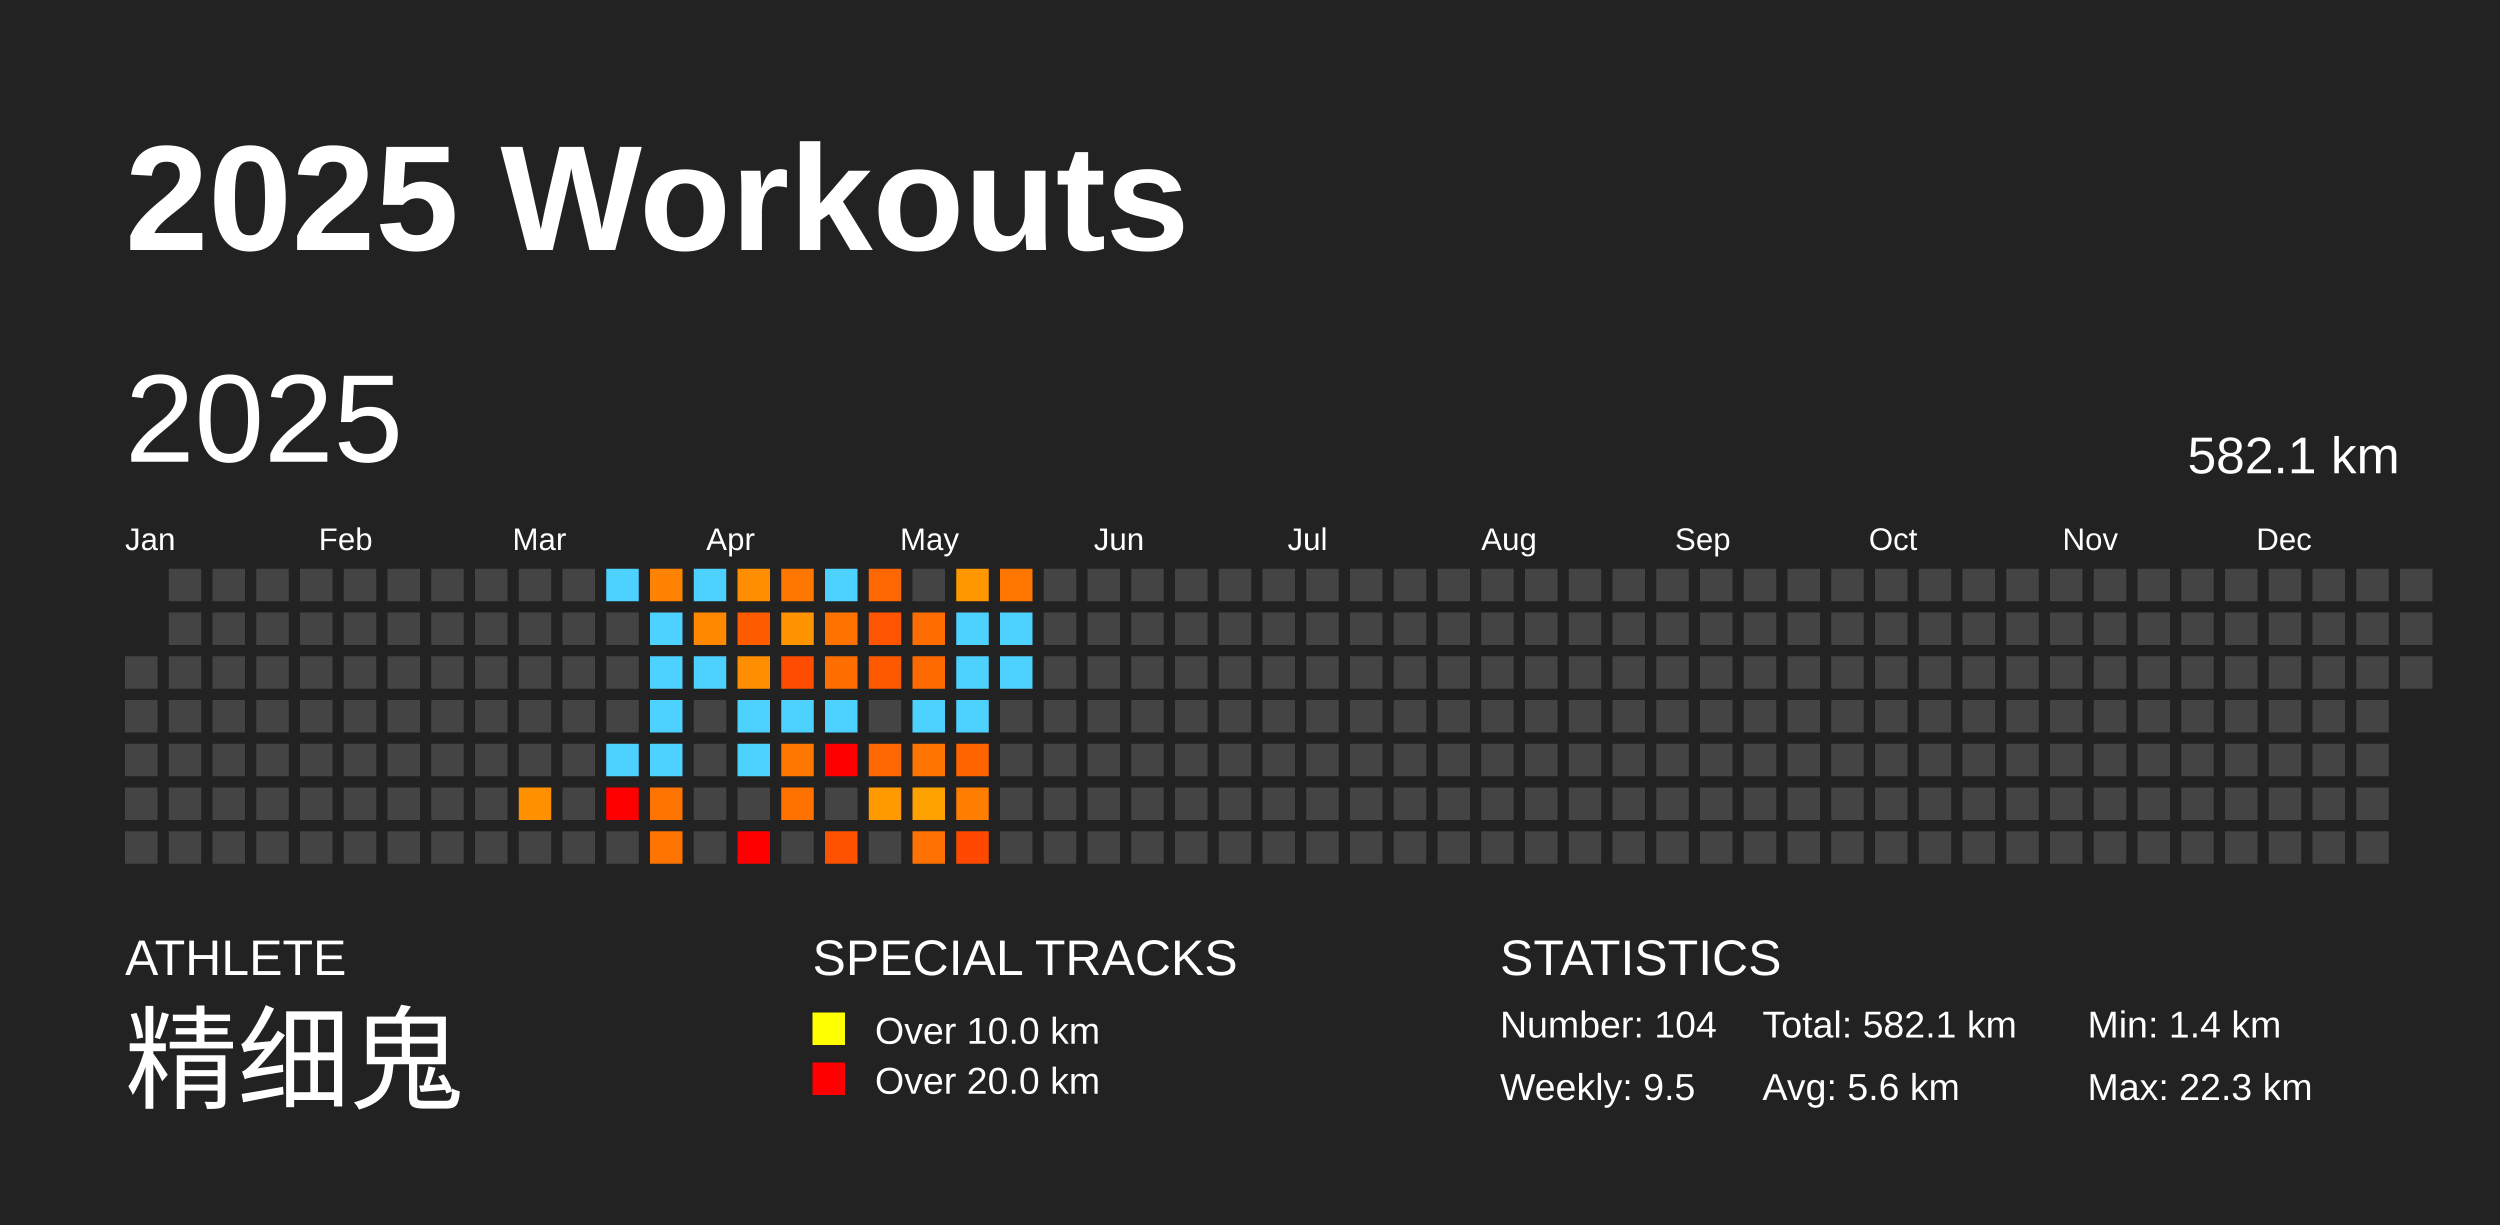
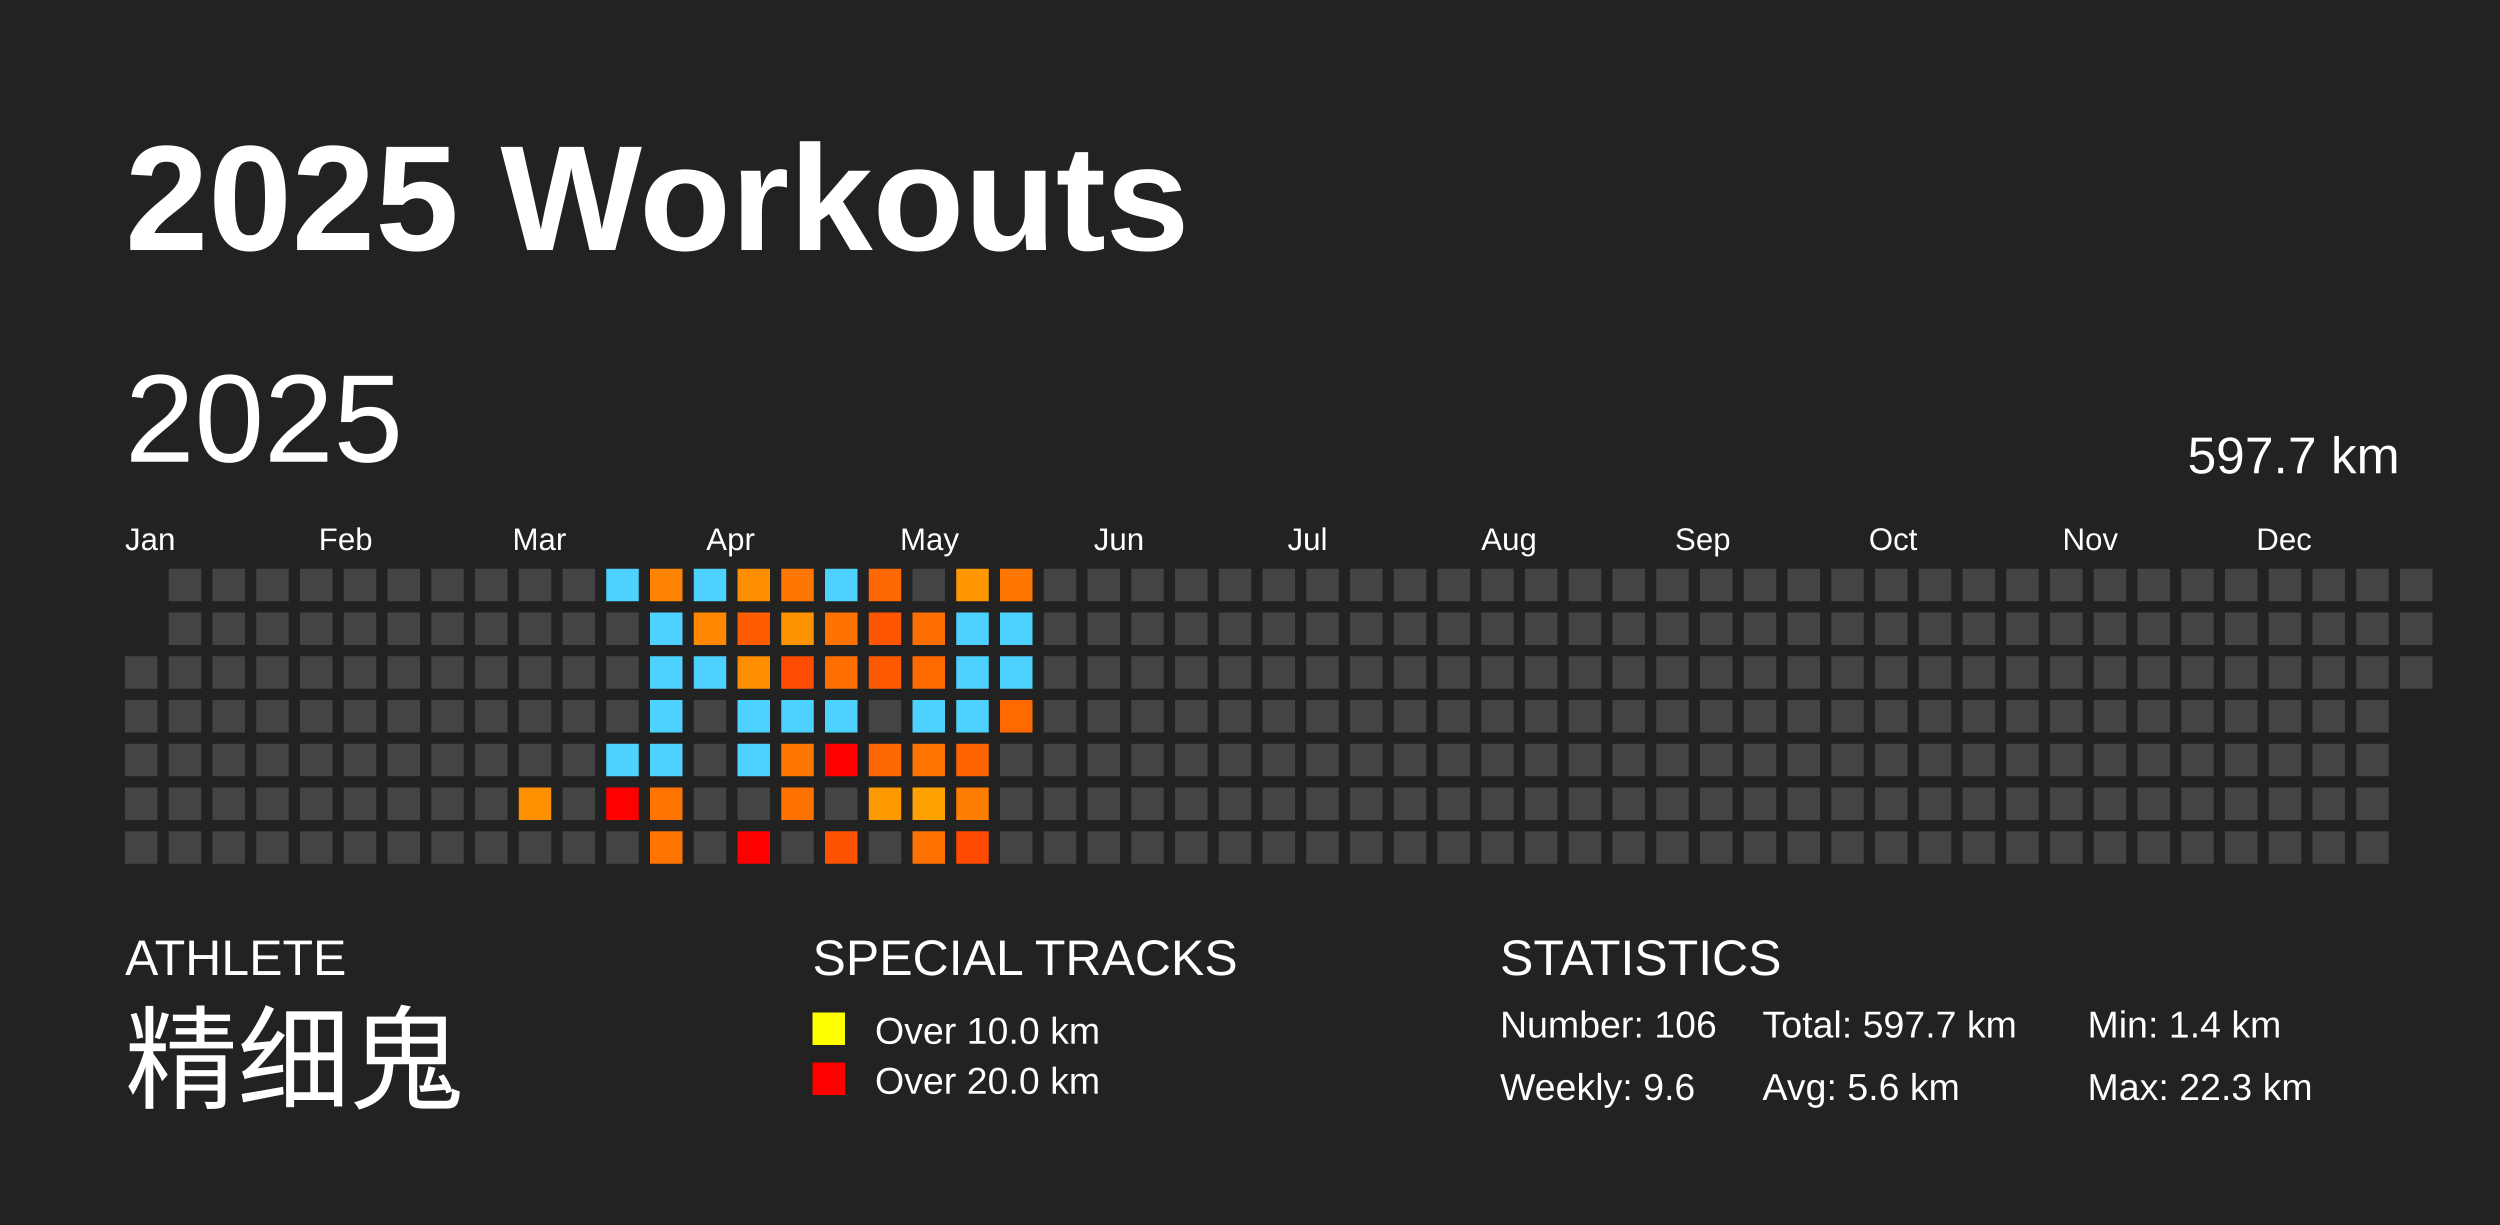
<svg xmlns="http://www.w3.org/2000/svg" baseProfile="full" height="98mm" version="1.1" viewBox="0,0,200,98" width="200mm">
  <defs />
  <rect fill="#222222" height="98" width="200" x="0" y="0" />
  <text fill="#FFFFFF" style="font-size:12px; font-family:Arial; font-weight:bold;" x="10" y="20">2025 Workouts</text>
  <text fill="#FFFFFF" style="font-size:4px; font-family:Arial" x="10" y="78">ATHLETE</text>
  <text fill="#FFFFFF" style="font-size:9px; font-family:Arial" x="10" y="88">精细鬼</text>
  <text fill="#FFFFFF" style="font-size:4px; font-family:Arial" x="65" y="78">SPECIAL TRACKS</text>
  <rect fill="yellow" height="2.6" width="2.6" x="65" y="81" />
  <text fill="#FFFFFF" style="font-size:3px; font-family:Arial" x="70" y="83.5">Over 10.0 km</text>
  <rect fill="red" height="2.6" width="2.6" x="65" y="85" />
  <text fill="#FFFFFF" style="font-size:3px; font-family:Arial" x="70" y="87.5">Over 20.0 km</text>
  <text fill="#FFFFFF" style="font-size:4px; font-family:Arial" x="120" y="78">STATISTICS</text>
-   <text fill="#FFFFFF" style="font-size:3px; font-family:Arial" x="120" y="83">Number: 104</text>
-   <text fill="#FFFFFF" style="font-size:3px; font-family:Arial" x="120" y="88">Weekly: 9.5</text>
-   <text fill="#FFFFFF" style="font-size:3px; font-family:Arial" x="141" y="83">Total: 582.1 km</text>
+   <text fill="#FFFFFF" style="font-size:3px; font-family:Arial" x="120" y="83">Number: 106</text>
+   <text fill="#FFFFFF" style="font-size:3px; font-family:Arial" x="120" y="88">Weekly: 9.6</text>
+   <text fill="#FFFFFF" style="font-size:3px; font-family:Arial" x="141" y="83">Total: 597.7 km</text>
  <text fill="#FFFFFF" style="font-size:3px; font-family:Arial" x="141" y="88">Avg: 5.6 km</text>
  <text fill="#FFFFFF" style="font-size:3px; font-family:Arial" x="167" y="83">Min: 1.4 km</text>
  <text fill="#FFFFFF" style="font-size:3px; font-family:Arial" x="167" y="88">Max: 22.3 km</text>
  <text dominant-baseline="hanging" fill="#FFFFFF" style="font-size:10.0px; font-family:Arial;" x="10" y="30">2025</text>
-   <text dominant-baseline="hanging" fill="#FFFFFF" style="font-size:4.125px; font-family:Arial;" x="175" y="35">582.1 km</text>
+   <text dominant-baseline="hanging" fill="#FFFFFF" style="font-size:4.125px; font-family:Arial;" x="175" y="35">597.7 km</text>
  <text fill="#FFFFFF" style="font-size:2.5px; font-family:Arial" x="10.0" y="44">Jan</text>
  <text fill="#FFFFFF" style="font-size:2.5px; font-family:Arial" x="25.5" y="44">Feb</text>
  <text fill="#FFFFFF" style="font-size:2.5px; font-family:Arial" x="41.0" y="44">Mar</text>
  <text fill="#FFFFFF" style="font-size:2.5px; font-family:Arial" x="56.5" y="44">Apr</text>
  <text fill="#FFFFFF" style="font-size:2.5px; font-family:Arial" x="72.0" y="44">May</text>
  <text fill="#FFFFFF" style="font-size:2.5px; font-family:Arial" x="87.5" y="44">Jun</text>
  <text fill="#FFFFFF" style="font-size:2.5px; font-family:Arial" x="103.0" y="44">Jul</text>
  <text fill="#FFFFFF" style="font-size:2.5px; font-family:Arial" x="118.5" y="44">Aug</text>
  <text fill="#FFFFFF" style="font-size:2.5px; font-family:Arial" x="134.0" y="44">Sep</text>
  <text fill="#FFFFFF" style="font-size:2.5px; font-family:Arial" x="149.5" y="44">Oct</text>
  <text fill="#FFFFFF" style="font-size:2.5px; font-family:Arial" x="165.0" y="44">Nov</text>
  <text fill="#FFFFFF" style="font-size:2.5px; font-family:Arial" x="180.5" y="44">Dec</text>
  <rect fill="#444444" height="2.6" width="2.6" x="10.0" y="52.5" />
  <rect fill="#444444" height="2.6" width="2.6" x="10.0" y="56.0" />
  <rect fill="#444444" height="2.6" width="2.6" x="10.0" y="59.5" />
  <rect fill="#444444" height="2.6" width="2.6" x="10.0" y="63.0" />
  <rect fill="#444444" height="2.6" width="2.6" x="10.0" y="66.5" />
  <rect fill="#444444" height="2.6" width="2.6" x="13.5" y="45.5" />
  <rect fill="#444444" height="2.6" width="2.6" x="13.5" y="49.0" />
  <rect fill="#444444" height="2.6" width="2.6" x="13.5" y="52.5" />
  <rect fill="#444444" height="2.6" width="2.6" x="13.5" y="56.0" />
  <rect fill="#444444" height="2.6" width="2.6" x="13.5" y="59.5" />
  <rect fill="#444444" height="2.6" width="2.6" x="13.5" y="63.0" />
  <rect fill="#444444" height="2.6" width="2.6" x="13.5" y="66.5" />
  <rect fill="#444444" height="2.6" width="2.6" x="17.0" y="45.5" />
  <rect fill="#444444" height="2.6" width="2.6" x="17.0" y="49.0" />
  <rect fill="#444444" height="2.6" width="2.6" x="17.0" y="52.5" />
  <rect fill="#444444" height="2.6" width="2.6" x="17.0" y="56.0" />
  <rect fill="#444444" height="2.6" width="2.6" x="17.0" y="59.5" />
  <rect fill="#444444" height="2.6" width="2.6" x="17.0" y="63.0" />
  <rect fill="#444444" height="2.6" width="2.6" x="17.0" y="66.5" />
  <rect fill="#444444" height="2.6" width="2.6" x="20.5" y="45.5" />
  <rect fill="#444444" height="2.6" width="2.6" x="20.5" y="49.0" />
  <rect fill="#444444" height="2.6" width="2.6" x="20.5" y="52.5" />
  <rect fill="#444444" height="2.6" width="2.6" x="20.5" y="56.0" />
  <rect fill="#444444" height="2.6" width="2.6" x="20.5" y="59.5" />
  <rect fill="#444444" height="2.6" width="2.6" x="20.5" y="63.0" />
  <rect fill="#444444" height="2.6" width="2.6" x="20.5" y="66.5" />
  <rect fill="#444444" height="2.6" width="2.6" x="24.0" y="45.5" />
  <rect fill="#444444" height="2.6" width="2.6" x="24.0" y="49.0" />
  <rect fill="#444444" height="2.6" width="2.6" x="24.0" y="52.5" />
  <rect fill="#444444" height="2.6" width="2.6" x="24.0" y="56.0" />
  <rect fill="#444444" height="2.6" width="2.6" x="24.0" y="59.5" />
  <rect fill="#444444" height="2.6" width="2.6" x="24.0" y="63.0" />
  <rect fill="#444444" height="2.6" width="2.6" x="24.0" y="66.5" />
  <rect fill="#444444" height="2.6" width="2.6" x="27.5" y="45.5" />
  <rect fill="#444444" height="2.6" width="2.6" x="27.5" y="49.0" />
  <rect fill="#444444" height="2.6" width="2.6" x="27.5" y="52.5" />
  <rect fill="#444444" height="2.6" width="2.6" x="27.5" y="56.0" />
  <rect fill="#444444" height="2.6" width="2.6" x="27.5" y="59.5" />
  <rect fill="#444444" height="2.6" width="2.6" x="27.5" y="63.0" />
  <rect fill="#444444" height="2.6" width="2.6" x="27.5" y="66.5" />
  <rect fill="#444444" height="2.6" width="2.6" x="31.0" y="45.5" />
  <rect fill="#444444" height="2.6" width="2.6" x="31.0" y="49.0" />
  <rect fill="#444444" height="2.6" width="2.6" x="31.0" y="52.5" />
  <rect fill="#444444" height="2.6" width="2.6" x="31.0" y="56.0" />
  <rect fill="#444444" height="2.6" width="2.6" x="31.0" y="59.5" />
  <rect fill="#444444" height="2.6" width="2.6" x="31.0" y="63.0" />
  <rect fill="#444444" height="2.6" width="2.6" x="31.0" y="66.5" />
  <rect fill="#444444" height="2.6" width="2.6" x="34.5" y="45.5" />
  <rect fill="#444444" height="2.6" width="2.6" x="34.5" y="49.0" />
  <rect fill="#444444" height="2.6" width="2.6" x="34.5" y="52.5" />
  <rect fill="#444444" height="2.6" width="2.6" x="34.5" y="56.0" />
  <rect fill="#444444" height="2.6" width="2.6" x="34.5" y="59.5" />
  <rect fill="#444444" height="2.6" width="2.6" x="34.5" y="63.0" />
  <rect fill="#444444" height="2.6" width="2.6" x="34.5" y="66.5" />
  <rect fill="#444444" height="2.6" width="2.6" x="38.0" y="45.5" />
  <rect fill="#444444" height="2.6" width="2.6" x="38.0" y="49.0" />
  <rect fill="#444444" height="2.6" width="2.6" x="38.0" y="52.5" />
  <rect fill="#444444" height="2.6" width="2.6" x="38.0" y="56.0" />
  <rect fill="#444444" height="2.6" width="2.6" x="38.0" y="59.5" />
  <rect fill="#444444" height="2.6" width="2.6" x="38.0" y="63.0" />
  <rect fill="#444444" height="2.6" width="2.6" x="38.0" y="66.5" />
  <rect fill="#444444" height="2.6" width="2.6" x="41.5" y="45.5" />
  <rect fill="#444444" height="2.6" width="2.6" x="41.5" y="49.0" />
  <rect fill="#444444" height="2.6" width="2.6" x="41.5" y="52.5" />
  <rect fill="#444444" height="2.6" width="2.6" x="41.5" y="56.0" />
  <rect fill="#444444" height="2.6" width="2.6" x="41.5" y="59.5" />
  <rect fill="#ff9000" height="2.6" width="2.6" x="41.5" y="63.0" />
  <rect fill="#444444" height="2.6" width="2.6" x="41.5" y="66.5" />
  <rect fill="#444444" height="2.6" width="2.6" x="45.0" y="45.5" />
  <rect fill="#444444" height="2.6" width="2.6" x="45.0" y="49.0" />
  <rect fill="#444444" height="2.6" width="2.6" x="45.0" y="52.5" />
  <rect fill="#444444" height="2.6" width="2.6" x="45.0" y="56.0" />
  <rect fill="#444444" height="2.6" width="2.6" x="45.0" y="59.5" />
  <rect fill="#444444" height="2.6" width="2.6" x="45.0" y="63.0" />
  <rect fill="#444444" height="2.6" width="2.6" x="45.0" y="66.5" />
  <rect fill="#4dd2ff" height="2.6" width="2.6" x="48.5" y="45.5" />
  <rect fill="#444444" height="2.6" width="2.6" x="48.5" y="49.0" />
  <rect fill="#444444" height="2.6" width="2.6" x="48.5" y="52.5" />
  <rect fill="#444444" height="2.6" width="2.6" x="48.5" y="56.0" />
  <rect fill="#4dd2ff" height="2.6" width="2.6" x="48.5" y="59.5" />
  <rect fill="red" height="2.6" width="2.6" x="48.5" y="63.0" />
  <rect fill="#444444" height="2.6" width="2.6" x="48.5" y="66.5" />
  <rect fill="#ff8200" height="2.6" width="2.6" x="52.0" y="45.5" />
  <rect fill="#4dd2ff" height="2.6" width="2.6" x="52.0" y="49.0" />
  <rect fill="#4dd2ff" height="2.6" width="2.6" x="52.0" y="52.5" />
  <rect fill="#4dd2ff" height="2.6" width="2.6" x="52.0" y="56.0" />
  <rect fill="#4dd2ff" height="2.6" width="2.6" x="52.0" y="59.5" />
  <rect fill="#ff7300" height="2.6" width="2.6" x="52.0" y="63.0" />
  <rect fill="#ff7300" height="2.6" width="2.6" x="52.0" y="66.5" />
  <rect fill="#4dd2ff" height="2.6" width="2.6" x="55.5" y="45.5" />
  <rect fill="#ff8800" height="2.6" width="2.6" x="55.5" y="49.0" />
  <rect fill="#4dd2ff" height="2.6" width="2.6" x="55.5" y="52.5" />
  <rect fill="#444444" height="2.6" width="2.6" x="55.5" y="56.0" />
  <rect fill="#444444" height="2.6" width="2.6" x="55.5" y="59.5" />
  <rect fill="#444444" height="2.6" width="2.6" x="55.5" y="63.0" />
  <rect fill="#444444" height="2.6" width="2.6" x="55.5" y="66.5" />
  <rect fill="#ff8f00" height="2.6" width="2.6" x="59.0" y="45.5" />
  <rect fill="#ff5c00" height="2.6" width="2.6" x="59.0" y="49.0" />
  <rect fill="#ff8e00" height="2.6" width="2.6" x="59.0" y="52.5" />
  <rect fill="#4dd2ff" height="2.6" width="2.6" x="59.0" y="56.0" />
  <rect fill="#4dd2ff" height="2.6" width="2.6" x="59.0" y="59.5" />
  <rect fill="#444444" height="2.6" width="2.6" x="59.0" y="63.0" />
  <rect fill="red" height="2.6" width="2.6" x="59.0" y="66.5" />
  <rect fill="#ff7600" height="2.6" width="2.6" x="62.5" y="45.5" />
  <rect fill="#ff9300" height="2.6" width="2.6" x="62.5" y="49.0" />
  <rect fill="#ff4c00" height="2.6" width="2.6" x="62.5" y="52.5" />
  <rect fill="#4dd2ff" height="2.6" width="2.6" x="62.5" y="56.0" />
  <rect fill="#ff7600" height="2.6" width="2.6" x="62.5" y="59.5" />
  <rect fill="#ff7200" height="2.6" width="2.6" x="62.5" y="63.0" />
  <rect fill="#444444" height="2.6" width="2.6" x="62.5" y="66.5" />
  <rect fill="#4dd2ff" height="2.6" width="2.6" x="66.0" y="45.5" />
  <rect fill="#ff7200" height="2.6" width="2.6" x="66.0" y="49.0" />
  <rect fill="#ff6e00" height="2.6" width="2.6" x="66.0" y="52.5" />
  <rect fill="#4dd2ff" height="2.6" width="2.6" x="66.0" y="56.0" />
  <rect fill="red" height="2.6" width="2.6" x="66.0" y="59.5" />
  <rect fill="#444444" height="2.6" width="2.6" x="66.0" y="63.0" />
  <rect fill="#ff5200" height="2.6" width="2.6" x="66.0" y="66.5" />
  <rect fill="#ff6800" height="2.6" width="2.6" x="69.5" y="45.5" />
  <rect fill="#ff5500" height="2.6" width="2.6" x="69.5" y="49.0" />
  <rect fill="#ff5900" height="2.6" width="2.6" x="69.5" y="52.5" />
  <rect fill="#444444" height="2.6" width="2.6" x="69.5" y="56.0" />
  <rect fill="#ff6800" height="2.6" width="2.6" x="69.5" y="59.5" />
  <rect fill="#ff9900" height="2.6" width="2.6" x="69.5" y="63.0" />
  <rect fill="#444444" height="2.6" width="2.6" x="69.5" y="66.5" />
  <rect fill="#444444" height="2.6" width="2.6" x="73.0" y="45.5" />
  <rect fill="#ff6d00" height="2.6" width="2.6" x="73.0" y="49.0" />
  <rect fill="#ff6a00" height="2.6" width="2.6" x="73.0" y="52.5" />
  <rect fill="#4dd2ff" height="2.6" width="2.6" x="73.0" y="56.0" />
  <rect fill="#ff7400" height="2.6" width="2.6" x="73.0" y="59.5" />
  <rect fill="#ffa200" height="2.6" width="2.6" x="73.0" y="63.0" />
  <rect fill="#ff7100" height="2.6" width="2.6" x="73.0" y="66.5" />
  <rect fill="#ff9800" height="2.6" width="2.6" x="76.5" y="45.5" />
  <rect fill="#4dd2ff" height="2.6" width="2.6" x="76.5" y="49.0" />
  <rect fill="#4dd2ff" height="2.6" width="2.6" x="76.5" y="52.5" />
  <rect fill="#4dd2ff" height="2.6" width="2.6" x="76.5" y="56.0" />
  <rect fill="#ff6400" height="2.6" width="2.6" x="76.5" y="59.5" />
  <rect fill="#ff7d00" height="2.6" width="2.6" x="76.5" y="63.0" />
  <rect fill="#ff4900" height="2.6" width="2.6" x="76.5" y="66.5" />
  <rect fill="#ff7600" height="2.6" width="2.6" x="80.0" y="45.5" />
  <rect fill="#4dd2ff" height="2.6" width="2.6" x="80.0" y="49.0" />
  <rect fill="#4dd2ff" height="2.6" width="2.6" x="80.0" y="52.5" />
-   <rect fill="#444444" height="2.6" width="2.6" x="80.0" y="56.0" />
+   <rect fill="#ff6900" height="2.6" width="2.6" x="80.0" y="56.0" />
  <rect fill="#444444" height="2.6" width="2.6" x="80.0" y="59.5" />
  <rect fill="#444444" height="2.6" width="2.6" x="80.0" y="63.0" />
  <rect fill="#444444" height="2.6" width="2.6" x="80.0" y="66.5" />
  <rect fill="#444444" height="2.6" width="2.6" x="83.5" y="45.5" />
  <rect fill="#444444" height="2.6" width="2.6" x="83.5" y="49.0" />
  <rect fill="#444444" height="2.6" width="2.6" x="83.5" y="52.5" />
  <rect fill="#444444" height="2.6" width="2.6" x="83.5" y="56.0" />
  <rect fill="#444444" height="2.6" width="2.6" x="83.5" y="59.5" />
  <rect fill="#444444" height="2.6" width="2.6" x="83.5" y="63.0" />
  <rect fill="#444444" height="2.6" width="2.6" x="83.5" y="66.5" />
  <rect fill="#444444" height="2.6" width="2.6" x="87.0" y="45.5" />
  <rect fill="#444444" height="2.6" width="2.6" x="87.0" y="49.0" />
  <rect fill="#444444" height="2.6" width="2.6" x="87.0" y="52.5" />
  <rect fill="#444444" height="2.6" width="2.6" x="87.0" y="56.0" />
  <rect fill="#444444" height="2.6" width="2.6" x="87.0" y="59.5" />
  <rect fill="#444444" height="2.6" width="2.6" x="87.0" y="63.0" />
  <rect fill="#444444" height="2.6" width="2.6" x="87.0" y="66.5" />
  <rect fill="#444444" height="2.6" width="2.6" x="90.5" y="45.5" />
  <rect fill="#444444" height="2.6" width="2.6" x="90.5" y="49.0" />
  <rect fill="#444444" height="2.6" width="2.6" x="90.5" y="52.5" />
  <rect fill="#444444" height="2.6" width="2.6" x="90.5" y="56.0" />
  <rect fill="#444444" height="2.6" width="2.6" x="90.5" y="59.5" />
  <rect fill="#444444" height="2.6" width="2.6" x="90.5" y="63.0" />
  <rect fill="#444444" height="2.6" width="2.6" x="90.5" y="66.5" />
  <rect fill="#444444" height="2.6" width="2.6" x="94.0" y="45.5" />
  <rect fill="#444444" height="2.6" width="2.6" x="94.0" y="49.0" />
  <rect fill="#444444" height="2.6" width="2.6" x="94.0" y="52.5" />
  <rect fill="#444444" height="2.6" width="2.6" x="94.0" y="56.0" />
  <rect fill="#444444" height="2.6" width="2.6" x="94.0" y="59.5" />
  <rect fill="#444444" height="2.6" width="2.6" x="94.0" y="63.0" />
  <rect fill="#444444" height="2.6" width="2.6" x="94.0" y="66.5" />
  <rect fill="#444444" height="2.6" width="2.6" x="97.5" y="45.5" />
  <rect fill="#444444" height="2.6" width="2.6" x="97.5" y="49.0" />
  <rect fill="#444444" height="2.6" width="2.6" x="97.5" y="52.5" />
  <rect fill="#444444" height="2.6" width="2.6" x="97.5" y="56.0" />
  <rect fill="#444444" height="2.6" width="2.6" x="97.5" y="59.5" />
  <rect fill="#444444" height="2.6" width="2.6" x="97.5" y="63.0" />
  <rect fill="#444444" height="2.6" width="2.6" x="97.5" y="66.5" />
  <rect fill="#444444" height="2.6" width="2.6" x="101.0" y="45.5" />
  <rect fill="#444444" height="2.6" width="2.6" x="101.0" y="49.0" />
  <rect fill="#444444" height="2.6" width="2.6" x="101.0" y="52.5" />
  <rect fill="#444444" height="2.6" width="2.6" x="101.0" y="56.0" />
  <rect fill="#444444" height="2.6" width="2.6" x="101.0" y="59.5" />
  <rect fill="#444444" height="2.6" width="2.6" x="101.0" y="63.0" />
  <rect fill="#444444" height="2.6" width="2.6" x="101.0" y="66.5" />
  <rect fill="#444444" height="2.6" width="2.6" x="104.5" y="45.5" />
  <rect fill="#444444" height="2.6" width="2.6" x="104.5" y="49.0" />
  <rect fill="#444444" height="2.6" width="2.6" x="104.5" y="52.5" />
  <rect fill="#444444" height="2.6" width="2.6" x="104.5" y="56.0" />
  <rect fill="#444444" height="2.6" width="2.6" x="104.5" y="59.5" />
  <rect fill="#444444" height="2.6" width="2.6" x="104.5" y="63.0" />
  <rect fill="#444444" height="2.6" width="2.6" x="104.5" y="66.5" />
  <rect fill="#444444" height="2.6" width="2.6" x="108.0" y="45.5" />
  <rect fill="#444444" height="2.6" width="2.6" x="108.0" y="49.0" />
  <rect fill="#444444" height="2.6" width="2.6" x="108.0" y="52.5" />
  <rect fill="#444444" height="2.6" width="2.6" x="108.0" y="56.0" />
  <rect fill="#444444" height="2.6" width="2.6" x="108.0" y="59.5" />
  <rect fill="#444444" height="2.6" width="2.6" x="108.0" y="63.0" />
  <rect fill="#444444" height="2.6" width="2.6" x="108.0" y="66.5" />
  <rect fill="#444444" height="2.6" width="2.6" x="111.5" y="45.5" />
  <rect fill="#444444" height="2.6" width="2.6" x="111.5" y="49.0" />
  <rect fill="#444444" height="2.6" width="2.6" x="111.5" y="52.5" />
  <rect fill="#444444" height="2.6" width="2.6" x="111.5" y="56.0" />
  <rect fill="#444444" height="2.6" width="2.6" x="111.5" y="59.5" />
  <rect fill="#444444" height="2.6" width="2.6" x="111.5" y="63.0" />
  <rect fill="#444444" height="2.6" width="2.6" x="111.5" y="66.5" />
  <rect fill="#444444" height="2.6" width="2.6" x="115.0" y="45.5" />
  <rect fill="#444444" height="2.6" width="2.6" x="115.0" y="49.0" />
  <rect fill="#444444" height="2.6" width="2.6" x="115.0" y="52.5" />
  <rect fill="#444444" height="2.6" width="2.6" x="115.0" y="56.0" />
  <rect fill="#444444" height="2.6" width="2.6" x="115.0" y="59.5" />
  <rect fill="#444444" height="2.6" width="2.6" x="115.0" y="63.0" />
  <rect fill="#444444" height="2.6" width="2.6" x="115.0" y="66.5" />
  <rect fill="#444444" height="2.6" width="2.6" x="118.5" y="45.5" />
  <rect fill="#444444" height="2.6" width="2.6" x="118.5" y="49.0" />
  <rect fill="#444444" height="2.6" width="2.6" x="118.5" y="52.5" />
  <rect fill="#444444" height="2.6" width="2.6" x="118.5" y="56.0" />
  <rect fill="#444444" height="2.6" width="2.6" x="118.5" y="59.5" />
  <rect fill="#444444" height="2.6" width="2.6" x="118.5" y="63.0" />
  <rect fill="#444444" height="2.6" width="2.6" x="118.5" y="66.5" />
  <rect fill="#444444" height="2.6" width="2.6" x="122.0" y="45.5" />
  <rect fill="#444444" height="2.6" width="2.6" x="122.0" y="49.0" />
  <rect fill="#444444" height="2.6" width="2.6" x="122.0" y="52.5" />
  <rect fill="#444444" height="2.6" width="2.6" x="122.0" y="56.0" />
  <rect fill="#444444" height="2.6" width="2.6" x="122.0" y="59.5" />
  <rect fill="#444444" height="2.6" width="2.6" x="122.0" y="63.0" />
  <rect fill="#444444" height="2.6" width="2.6" x="122.0" y="66.5" />
  <rect fill="#444444" height="2.6" width="2.6" x="125.5" y="45.5" />
  <rect fill="#444444" height="2.6" width="2.6" x="125.5" y="49.0" />
  <rect fill="#444444" height="2.6" width="2.6" x="125.5" y="52.5" />
  <rect fill="#444444" height="2.6" width="2.6" x="125.5" y="56.0" />
  <rect fill="#444444" height="2.6" width="2.6" x="125.5" y="59.5" />
  <rect fill="#444444" height="2.6" width="2.6" x="125.5" y="63.0" />
  <rect fill="#444444" height="2.6" width="2.6" x="125.5" y="66.5" />
  <rect fill="#444444" height="2.6" width="2.6" x="129.0" y="45.5" />
  <rect fill="#444444" height="2.6" width="2.6" x="129.0" y="49.0" />
  <rect fill="#444444" height="2.6" width="2.6" x="129.0" y="52.5" />
  <rect fill="#444444" height="2.6" width="2.6" x="129.0" y="56.0" />
  <rect fill="#444444" height="2.6" width="2.6" x="129.0" y="59.5" />
  <rect fill="#444444" height="2.6" width="2.6" x="129.0" y="63.0" />
  <rect fill="#444444" height="2.6" width="2.6" x="129.0" y="66.5" />
  <rect fill="#444444" height="2.6" width="2.6" x="132.5" y="45.5" />
  <rect fill="#444444" height="2.6" width="2.6" x="132.5" y="49.0" />
  <rect fill="#444444" height="2.6" width="2.6" x="132.5" y="52.5" />
  <rect fill="#444444" height="2.6" width="2.6" x="132.5" y="56.0" />
  <rect fill="#444444" height="2.6" width="2.6" x="132.5" y="59.5" />
  <rect fill="#444444" height="2.6" width="2.6" x="132.5" y="63.0" />
  <rect fill="#444444" height="2.6" width="2.6" x="132.5" y="66.5" />
  <rect fill="#444444" height="2.6" width="2.6" x="136.0" y="45.5" />
  <rect fill="#444444" height="2.6" width="2.6" x="136.0" y="49.0" />
  <rect fill="#444444" height="2.6" width="2.6" x="136.0" y="52.5" />
  <rect fill="#444444" height="2.6" width="2.6" x="136.0" y="56.0" />
  <rect fill="#444444" height="2.6" width="2.6" x="136.0" y="59.5" />
  <rect fill="#444444" height="2.6" width="2.6" x="136.0" y="63.0" />
  <rect fill="#444444" height="2.6" width="2.6" x="136.0" y="66.5" />
  <rect fill="#444444" height="2.6" width="2.6" x="139.5" y="45.5" />
  <rect fill="#444444" height="2.6" width="2.6" x="139.5" y="49.0" />
  <rect fill="#444444" height="2.6" width="2.6" x="139.5" y="52.5" />
  <rect fill="#444444" height="2.6" width="2.6" x="139.5" y="56.0" />
  <rect fill="#444444" height="2.6" width="2.6" x="139.5" y="59.5" />
  <rect fill="#444444" height="2.6" width="2.6" x="139.5" y="63.0" />
  <rect fill="#444444" height="2.6" width="2.6" x="139.5" y="66.5" />
  <rect fill="#444444" height="2.6" width="2.6" x="143.0" y="45.5" />
  <rect fill="#444444" height="2.6" width="2.6" x="143.0" y="49.0" />
  <rect fill="#444444" height="2.6" width="2.6" x="143.0" y="52.5" />
  <rect fill="#444444" height="2.6" width="2.6" x="143.0" y="56.0" />
  <rect fill="#444444" height="2.6" width="2.6" x="143.0" y="59.5" />
  <rect fill="#444444" height="2.6" width="2.6" x="143.0" y="63.0" />
  <rect fill="#444444" height="2.6" width="2.6" x="143.0" y="66.5" />
  <rect fill="#444444" height="2.6" width="2.6" x="146.5" y="45.5" />
  <rect fill="#444444" height="2.6" width="2.6" x="146.5" y="49.0" />
  <rect fill="#444444" height="2.6" width="2.6" x="146.5" y="52.5" />
  <rect fill="#444444" height="2.6" width="2.6" x="146.5" y="56.0" />
  <rect fill="#444444" height="2.6" width="2.6" x="146.5" y="59.5" />
  <rect fill="#444444" height="2.6" width="2.6" x="146.5" y="63.0" />
  <rect fill="#444444" height="2.6" width="2.6" x="146.5" y="66.5" />
  <rect fill="#444444" height="2.6" width="2.6" x="150.0" y="45.5" />
  <rect fill="#444444" height="2.6" width="2.6" x="150.0" y="49.0" />
  <rect fill="#444444" height="2.6" width="2.6" x="150.0" y="52.5" />
  <rect fill="#444444" height="2.6" width="2.6" x="150.0" y="56.0" />
  <rect fill="#444444" height="2.6" width="2.6" x="150.0" y="59.5" />
  <rect fill="#444444" height="2.6" width="2.6" x="150.0" y="63.0" />
  <rect fill="#444444" height="2.6" width="2.6" x="150.0" y="66.5" />
  <rect fill="#444444" height="2.6" width="2.6" x="153.5" y="45.5" />
  <rect fill="#444444" height="2.6" width="2.6" x="153.5" y="49.0" />
  <rect fill="#444444" height="2.6" width="2.6" x="153.5" y="52.5" />
  <rect fill="#444444" height="2.6" width="2.6" x="153.5" y="56.0" />
  <rect fill="#444444" height="2.6" width="2.6" x="153.5" y="59.5" />
  <rect fill="#444444" height="2.6" width="2.6" x="153.5" y="63.0" />
  <rect fill="#444444" height="2.6" width="2.6" x="153.5" y="66.5" />
  <rect fill="#444444" height="2.6" width="2.6" x="157.0" y="45.5" />
  <rect fill="#444444" height="2.6" width="2.6" x="157.0" y="49.0" />
  <rect fill="#444444" height="2.6" width="2.6" x="157.0" y="52.5" />
  <rect fill="#444444" height="2.6" width="2.6" x="157.0" y="56.0" />
  <rect fill="#444444" height="2.6" width="2.6" x="157.0" y="59.5" />
  <rect fill="#444444" height="2.6" width="2.6" x="157.0" y="63.0" />
  <rect fill="#444444" height="2.6" width="2.6" x="157.0" y="66.5" />
  <rect fill="#444444" height="2.6" width="2.6" x="160.5" y="45.5" />
  <rect fill="#444444" height="2.6" width="2.6" x="160.5" y="49.0" />
  <rect fill="#444444" height="2.6" width="2.6" x="160.5" y="52.5" />
  <rect fill="#444444" height="2.6" width="2.6" x="160.5" y="56.0" />
  <rect fill="#444444" height="2.6" width="2.6" x="160.5" y="59.5" />
  <rect fill="#444444" height="2.6" width="2.6" x="160.5" y="63.0" />
  <rect fill="#444444" height="2.6" width="2.6" x="160.5" y="66.5" />
  <rect fill="#444444" height="2.6" width="2.6" x="164.0" y="45.5" />
  <rect fill="#444444" height="2.6" width="2.6" x="164.0" y="49.0" />
  <rect fill="#444444" height="2.6" width="2.6" x="164.0" y="52.5" />
  <rect fill="#444444" height="2.6" width="2.6" x="164.0" y="56.0" />
  <rect fill="#444444" height="2.6" width="2.6" x="164.0" y="59.5" />
  <rect fill="#444444" height="2.6" width="2.6" x="164.0" y="63.0" />
  <rect fill="#444444" height="2.6" width="2.6" x="164.0" y="66.5" />
  <rect fill="#444444" height="2.6" width="2.6" x="167.5" y="45.5" />
  <rect fill="#444444" height="2.6" width="2.6" x="167.5" y="49.0" />
  <rect fill="#444444" height="2.6" width="2.6" x="167.5" y="52.5" />
  <rect fill="#444444" height="2.6" width="2.6" x="167.5" y="56.0" />
  <rect fill="#444444" height="2.6" width="2.6" x="167.5" y="59.5" />
  <rect fill="#444444" height="2.6" width="2.6" x="167.5" y="63.0" />
  <rect fill="#444444" height="2.6" width="2.6" x="167.5" y="66.5" />
  <rect fill="#444444" height="2.6" width="2.6" x="171.0" y="45.5" />
  <rect fill="#444444" height="2.6" width="2.6" x="171.0" y="49.0" />
  <rect fill="#444444" height="2.6" width="2.6" x="171.0" y="52.5" />
  <rect fill="#444444" height="2.6" width="2.6" x="171.0" y="56.0" />
  <rect fill="#444444" height="2.6" width="2.6" x="171.0" y="59.5" />
  <rect fill="#444444" height="2.6" width="2.6" x="171.0" y="63.0" />
  <rect fill="#444444" height="2.6" width="2.6" x="171.0" y="66.5" />
  <rect fill="#444444" height="2.6" width="2.6" x="174.5" y="45.5" />
  <rect fill="#444444" height="2.6" width="2.6" x="174.5" y="49.0" />
  <rect fill="#444444" height="2.6" width="2.6" x="174.5" y="52.5" />
  <rect fill="#444444" height="2.6" width="2.6" x="174.5" y="56.0" />
  <rect fill="#444444" height="2.6" width="2.6" x="174.5" y="59.5" />
  <rect fill="#444444" height="2.6" width="2.6" x="174.5" y="63.0" />
  <rect fill="#444444" height="2.6" width="2.6" x="174.5" y="66.5" />
  <rect fill="#444444" height="2.6" width="2.6" x="178.0" y="45.5" />
  <rect fill="#444444" height="2.6" width="2.6" x="178.0" y="49.0" />
  <rect fill="#444444" height="2.6" width="2.6" x="178.0" y="52.5" />
  <rect fill="#444444" height="2.6" width="2.6" x="178.0" y="56.0" />
  <rect fill="#444444" height="2.6" width="2.6" x="178.0" y="59.5" />
  <rect fill="#444444" height="2.6" width="2.6" x="178.0" y="63.0" />
  <rect fill="#444444" height="2.6" width="2.6" x="178.0" y="66.5" />
  <rect fill="#444444" height="2.6" width="2.6" x="181.5" y="45.5" />
  <rect fill="#444444" height="2.6" width="2.6" x="181.5" y="49.0" />
  <rect fill="#444444" height="2.6" width="2.6" x="181.5" y="52.5" />
  <rect fill="#444444" height="2.6" width="2.6" x="181.5" y="56.0" />
  <rect fill="#444444" height="2.6" width="2.6" x="181.5" y="59.5" />
  <rect fill="#444444" height="2.6" width="2.6" x="181.5" y="63.0" />
  <rect fill="#444444" height="2.6" width="2.6" x="181.5" y="66.5" />
  <rect fill="#444444" height="2.6" width="2.6" x="185.0" y="45.5" />
  <rect fill="#444444" height="2.6" width="2.6" x="185.0" y="49.0" />
  <rect fill="#444444" height="2.6" width="2.6" x="185.0" y="52.5" />
  <rect fill="#444444" height="2.6" width="2.6" x="185.0" y="56.0" />
  <rect fill="#444444" height="2.6" width="2.6" x="185.0" y="59.5" />
  <rect fill="#444444" height="2.6" width="2.6" x="185.0" y="63.0" />
  <rect fill="#444444" height="2.6" width="2.6" x="185.0" y="66.5" />
  <rect fill="#444444" height="2.6" width="2.6" x="188.5" y="45.5" />
  <rect fill="#444444" height="2.6" width="2.6" x="188.5" y="49.0" />
  <rect fill="#444444" height="2.6" width="2.6" x="188.5" y="52.5" />
  <rect fill="#444444" height="2.6" width="2.6" x="188.5" y="56.0" />
  <rect fill="#444444" height="2.6" width="2.6" x="188.5" y="59.5" />
  <rect fill="#444444" height="2.6" width="2.6" x="188.5" y="63.0" />
  <rect fill="#444444" height="2.6" width="2.6" x="188.5" y="66.5" />
  <rect fill="#444444" height="2.6" width="2.6" x="192.0" y="45.5" />
  <rect fill="#444444" height="2.6" width="2.6" x="192.0" y="49.0" />
  <rect fill="#444444" height="2.6" width="2.6" x="192.0" y="52.5" />
</svg>
